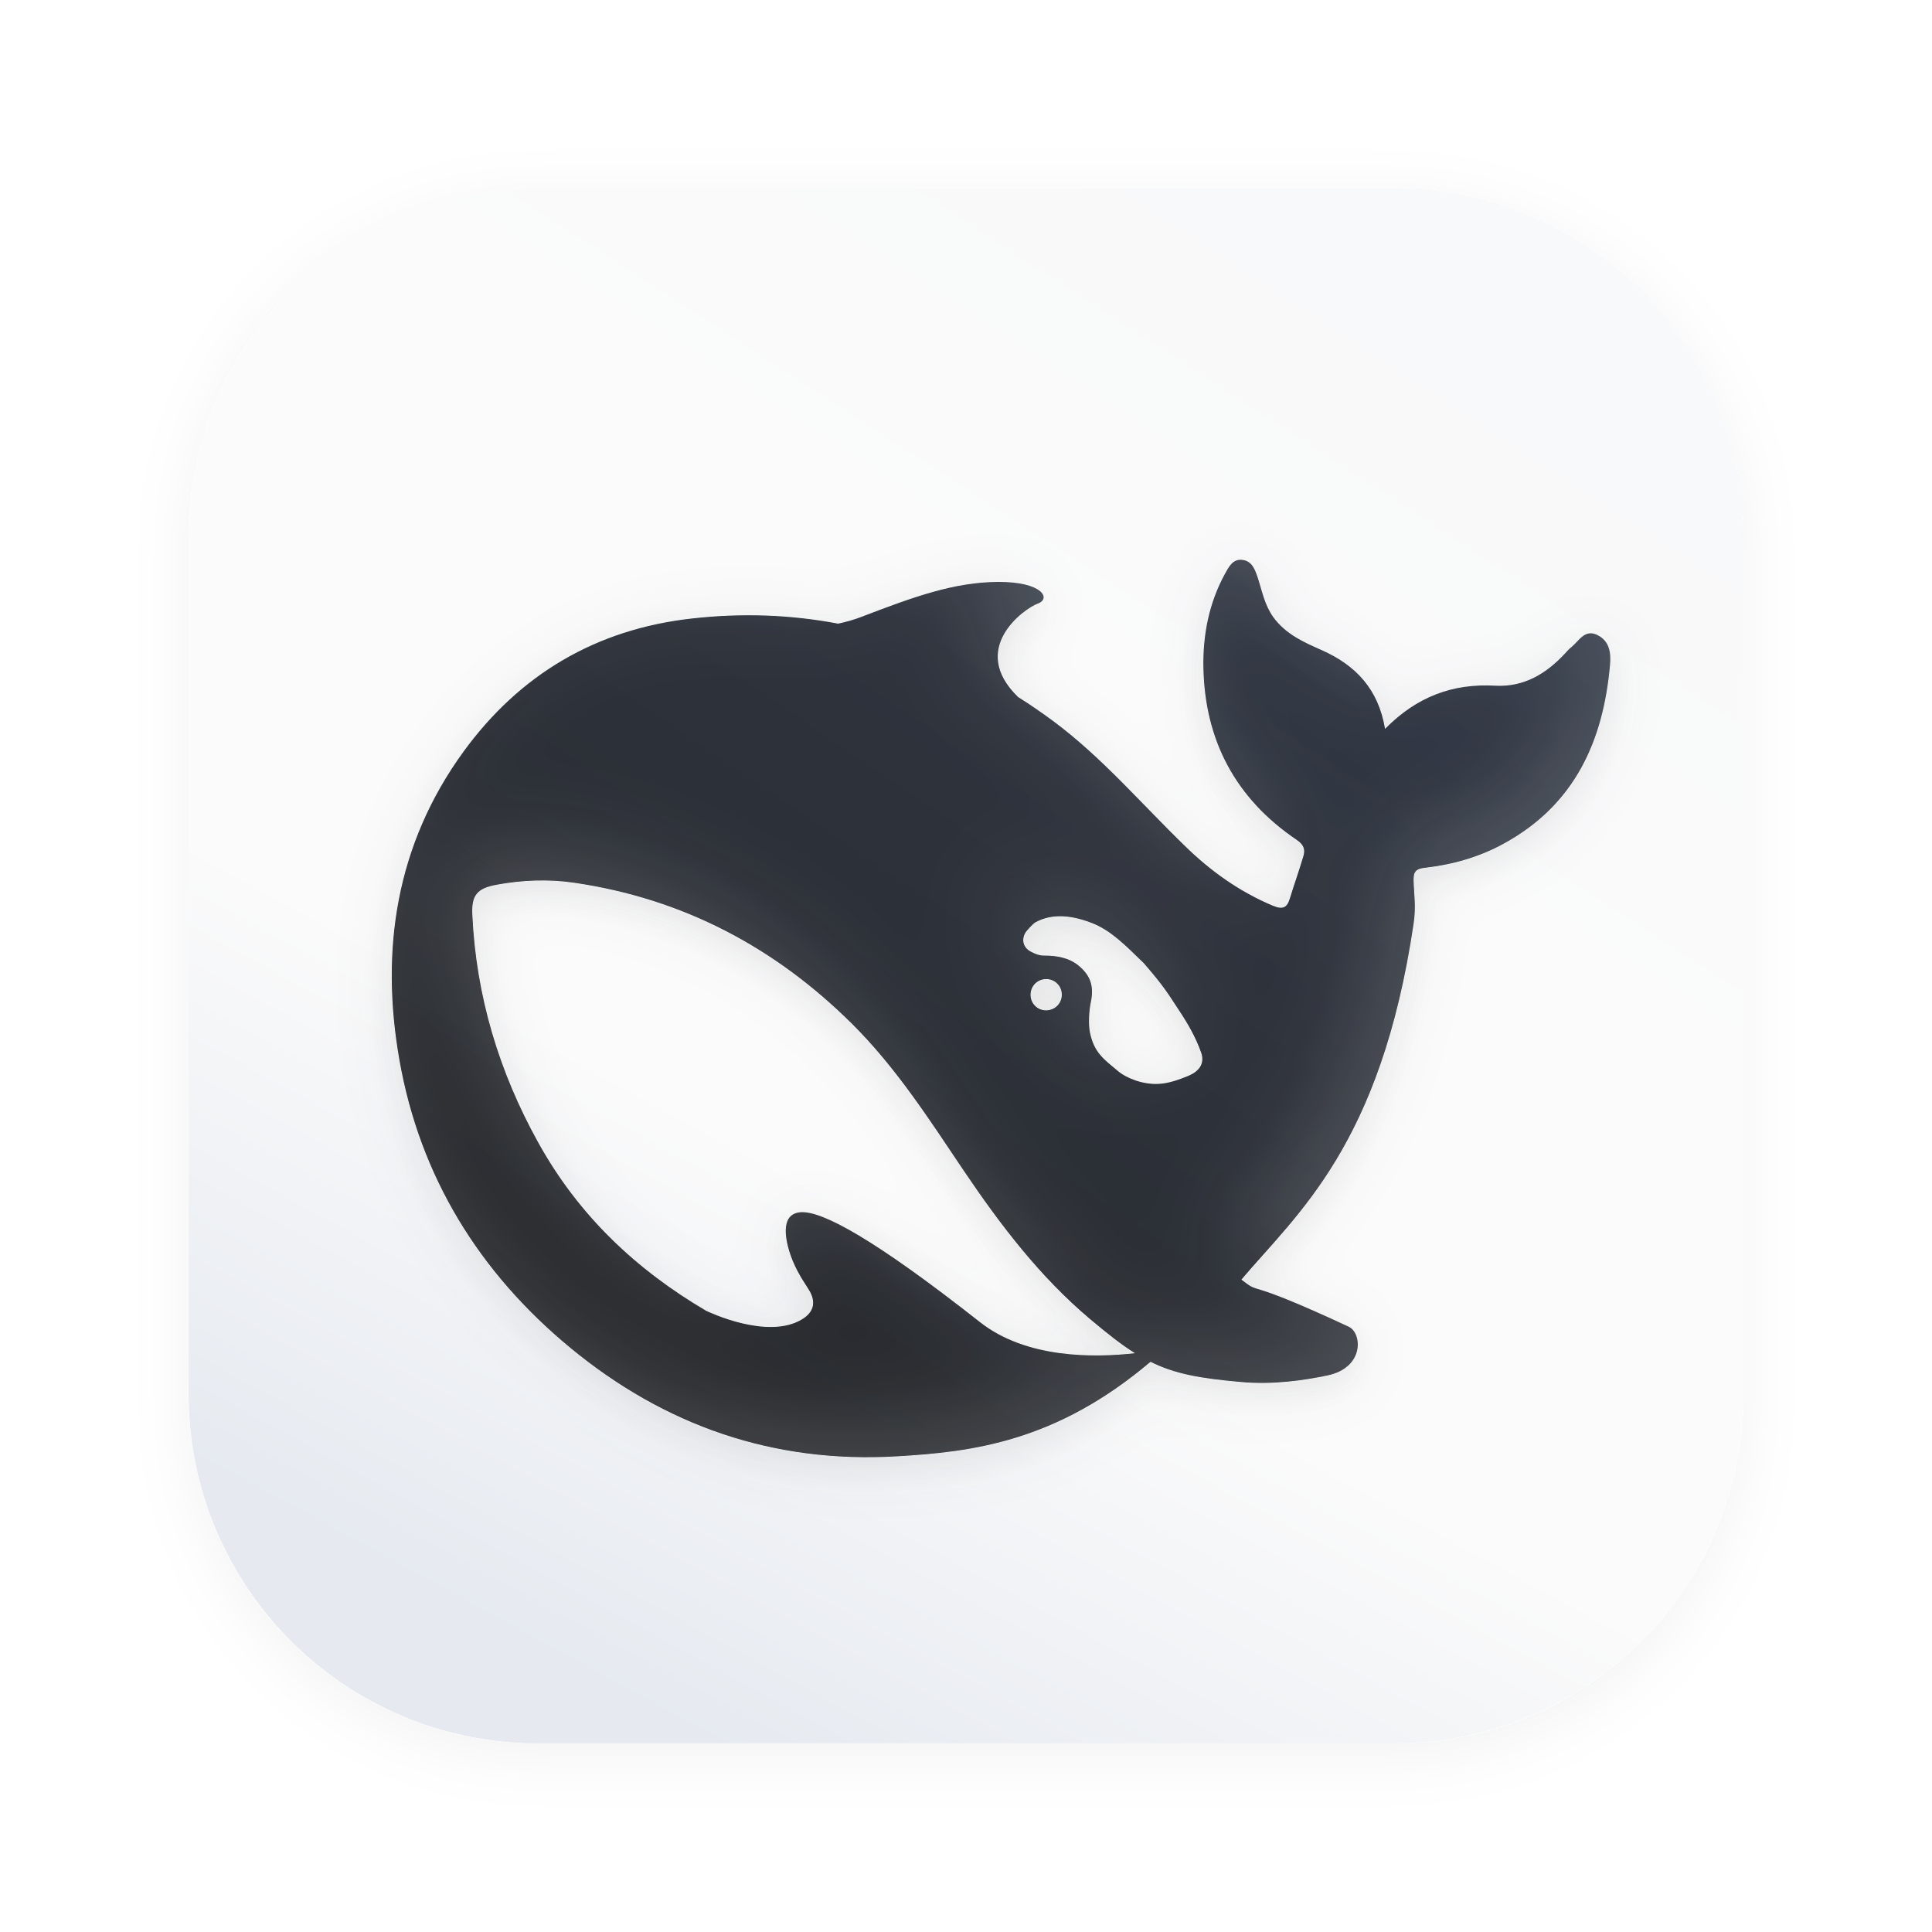
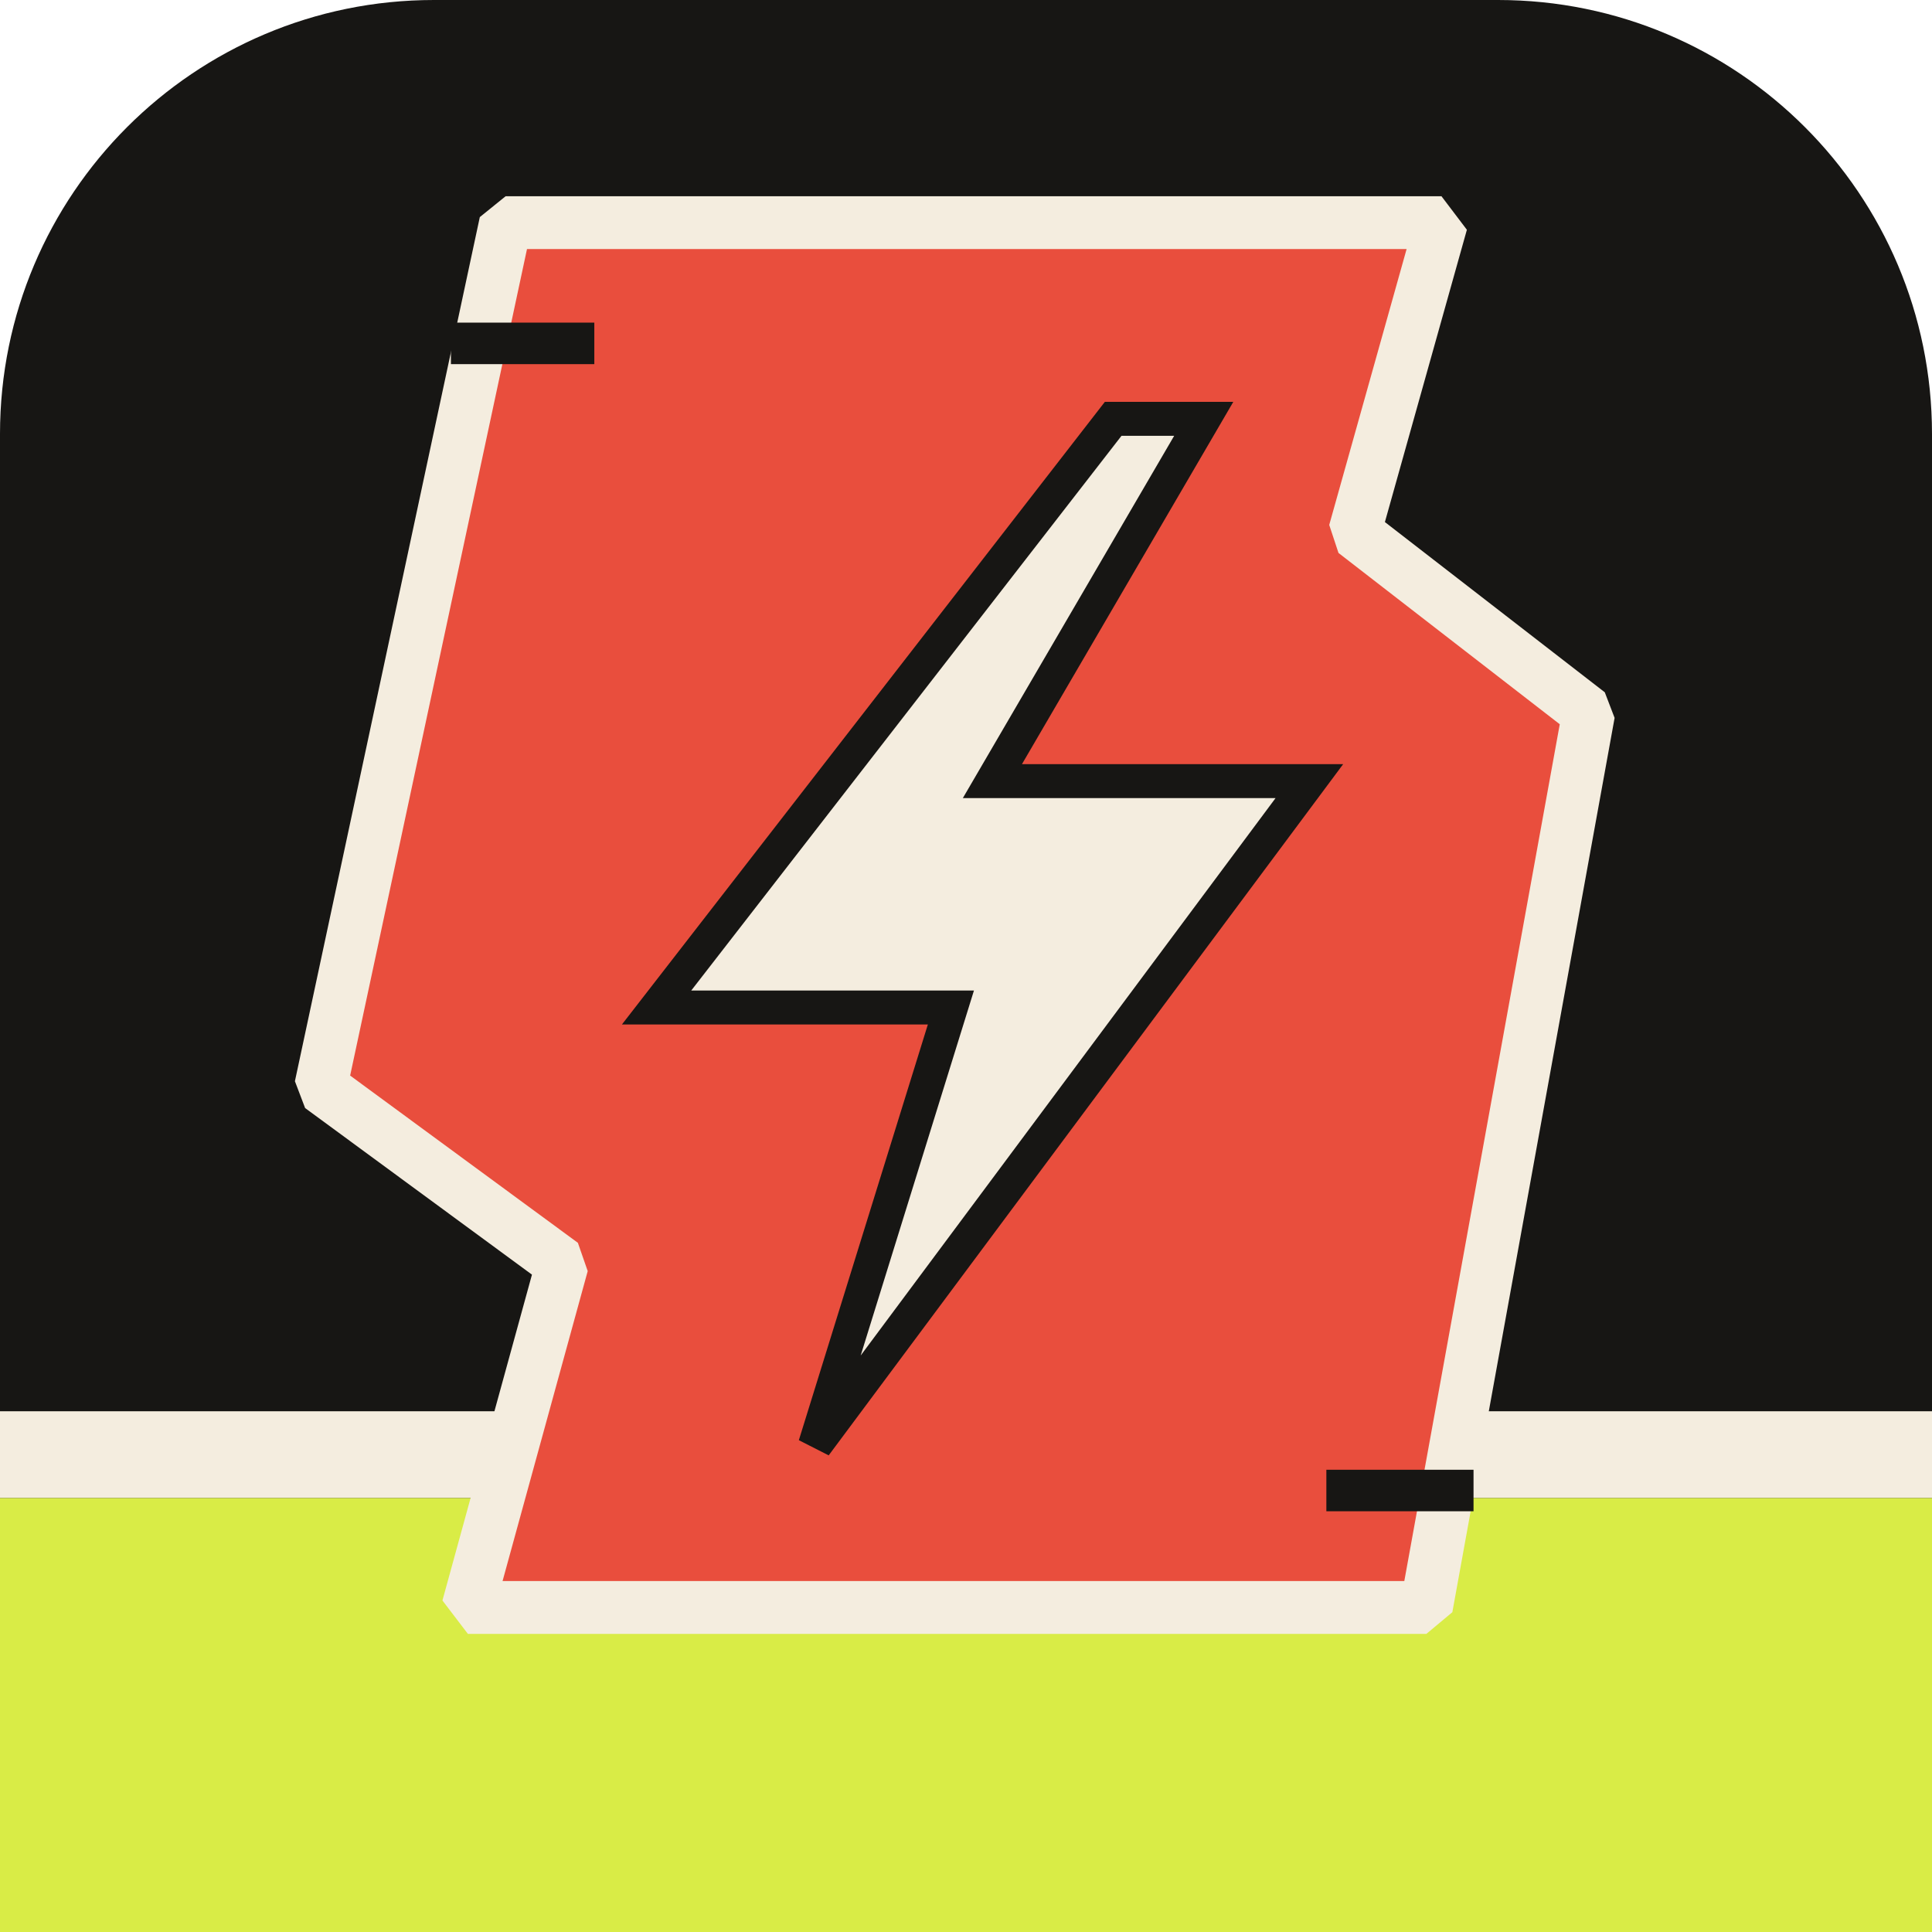
<svg xmlns="http://www.w3.org/2000/svg" width="1024" height="1024" viewBox="0 0 1024 1024" fill="none">
-   <g transform="translate(100 100) scale(0.8046875) translate(-40 -32)">
-     <g filter="url(#filter0_d_1637_371)">
-       <rect rx="230" width="1024" height="1024" transform="translate(40 32)" fill="#FBFBFB" />
-       <rect rx="230" width="1024" height="1024" transform="translate(40 32)" fill="url(#paint0_linear_1637_371)" fill-opacity="0.4" />
-       <rect rx="230" width="1024" height="1024" transform="translate(40 32)" fill="url(#paint1_linear_1637_371)" fill-opacity="0.8" />
-       <g filter="url(#filter1_ddi_1637_371)">
-         <path d="M968.002 326.025C959.5 321.85 955.842 329.804 950.865 333.835C949.162 335.143 947.722 336.834 946.283 338.393C933.859 351.673 919.336 360.407 900.376 359.363C872.649 357.804 848.963 366.525 828.035 387.759C823.586 361.583 808.812 345.951 786.313 335.936C774.536 330.729 762.64 325.51 754.401 314.186C748.645 306.112 747.074 297.127 744.195 288.274C742.36 282.936 740.538 277.465 734.385 276.554C727.718 275.51 725.103 281.112 722.476 285.803C712.006 304.95 707.952 326.039 708.349 347.405C709.26 395.463 729.54 433.742 769.823 460.962C774.404 464.094 775.579 467.212 774.14 471.771C771.394 481.153 768.119 490.257 765.241 499.639C763.406 505.624 760.66 506.933 754.256 504.329C732.154 495.08 713.049 481.417 696.175 464.874C667.524 437.138 641.633 406.536 609.325 382.566C601.733 376.964 594.154 371.758 586.298 366.802C553.33 334.773 590.616 308.464 599.251 305.333C608.282 302.082 602.393 290.877 573.214 291.009C544.048 291.141 517.364 300.906 483.353 313.935C478.389 315.891 473.147 317.318 467.786 318.494C436.917 312.64 404.873 311.332 371.377 315.111C308.332 322.141 257.975 351.964 220.953 402.876C176.471 464.081 166.014 533.624 178.835 606.153C192.302 682.594 231.291 745.887 291.194 795.372C353.328 846.68 424.876 871.813 506.498 866.99C556.076 864.122 611.279 857.489 673.532 804.74C689.23 812.55 705.708 815.681 733.052 818.02C754.111 819.976 774.391 816.976 790.076 813.726C814.674 808.519 812.971 785.726 804.072 781.564C731.995 747.962 747.826 761.638 733.435 750.565C770.06 707.198 825.263 662.139 846.85 516.156C848.553 504.567 847.114 497.273 846.85 487.892C846.718 482.157 848.025 479.95 854.574 479.303C872.623 477.215 890.156 472.273 906.238 463.42C952.938 437.892 971.765 395.965 976.215 345.7C976.875 338.01 976.083 330.069 967.976 326.039L968.002 326.025ZM561.067 778.432C491.222 723.477 457.343 705.374 443.347 706.154C430.263 706.933 432.626 721.918 435.505 731.682C438.515 741.315 442.436 747.962 447.929 756.418C451.718 762.021 454.346 770.345 444.14 776.609C421.641 790.549 382.533 771.918 380.698 771.006C335.174 744.182 297.109 708.757 270.293 660.316C244.389 613.698 229.35 563.685 226.868 510.302C226.208 497.406 230.01 492.847 242.831 490.508C259.704 487.376 277.106 486.729 293.98 489.2C365.264 499.625 425.959 531.523 476.844 582.052C505.878 610.831 527.861 645.213 550.491 678.815C574.561 714.492 600.452 748.49 633.42 776.358C645.066 786.122 654.348 793.548 663.247 799.019C636.431 802.018 591.698 802.666 561.08 778.445L561.067 778.432ZM594.55 562.905C594.55 557.171 599.132 552.625 604.888 552.625C606.195 552.625 607.371 552.876 608.414 553.273C609.853 553.801 611.16 554.581 612.203 555.744C614.038 557.567 615.081 560.17 615.081 562.905C615.081 568.64 610.5 573.185 604.743 573.185C598.987 573.185 594.537 568.627 594.537 562.905H594.55ZM698.539 616.301C691.871 619.037 685.19 621.375 678.787 621.64C668.845 622.155 657.992 618.125 652.103 613.17C642.953 605.479 636.404 601.185 633.658 587.773C632.483 582.039 633.13 573.185 634.186 568.111C636.536 557.171 633.922 550.141 626.212 543.759C619.927 538.553 611.952 537.112 603.185 537.112C599.911 537.112 596.914 535.685 594.682 534.509C591.025 532.686 588.015 528.127 590.893 522.525C591.804 520.701 596.254 516.275 597.297 515.495C609.206 508.716 622.937 510.936 635.625 516.01C647.403 520.833 656.288 529.686 669.109 542.186C682.193 557.289 684.543 561.465 692.003 572.789C697.892 581.642 703.252 590.759 706.909 601.185C709.128 607.699 706.249 613.038 698.539 616.288V616.301Z" fill="url(#paint2_linear_1637_371)" fill-opacity="0.9" />
-       </g>
+   <rect width="1024" height="1024" rx="230" fill="#171614" />
+   <path d="M0 748H1024V794H0Z" fill="#F4EDDF" />
+   <path d="M0 794H1024V1024H0Z" fill="#D9EC46" />
+   <g transform="translate(0 -14)">
+     <g id="tray-glyph">
+       <path d="M268 132H764L718 296L842 392L756 866H248L298 684L170 590L268 132Z" fill="#E94E3D" stroke="#F4EDDF" stroke-width="28" stroke-linejoin="bevel" />
+       <path d="M590 236L348 548H504L432 780L694 428H526L638 236H590Z" fill="#F4EDDF" stroke="#171614" stroke-width="18" stroke-linejoin="miter" />
+       <path d="M250 196L304 196M714 804L770 804" stroke="#171614" stroke-width="22" stroke-linecap="square" />
    </g>
  </g>
-   <defs>
-     <filter id="filter0_d_1637_371" x="-8" y="-16" width="1120" height="1120" filterUnits="userSpaceOnUse" color-interpolation-filters="sRGB">
-       <feFlood flood-opacity="0" result="BackgroundImageFix" />
-       <feColorMatrix in="SourceAlpha" type="matrix" values="0 0 0 0 0 0 0 0 0 0 0 0 0 0 0 0 0 0 127 0" result="hardAlpha" />
-       <feOffset dy="8" />
-       <feGaussianBlur stdDeviation="20" />
-       <feComposite in2="hardAlpha" operator="out" />
-       <feColorMatrix type="matrix" values="0 0 0 0 0 0 0 0 0 0 0 0 0 0 0 0 0 0 0.05 0" />
-       <feBlend mode="normal" in2="BackgroundImageFix" result="effect1_dropShadow_1637_371" />
-       <feBlend mode="normal" in="BackgroundImageFix" in2="effect1_dropShadow_1637_371" result="BackgroundImageFix" />
-       <feBlend mode="normal" in="SourceGraphic" in2="BackgroundImageFix" result="shape" />
-     </filter>
-     <filter id="filter1_ddi_1637_371" x="133.744" y="240.427" width="882.652" height="671.147" filterUnits="userSpaceOnUse" color-interpolation-filters="sRGB">
-       <feFlood flood-opacity="0" result="BackgroundImageFix" />
-       <feColorMatrix in="SourceAlpha" type="matrix" values="0 0 0 0 0 0 0 0 0 0 0 0 0 0 0 0 0 0 127 0" result="hardAlpha" />
-       <feOffset dy="4" />
-       <feGaussianBlur stdDeviation="20" />
-       <feComposite in2="hardAlpha" operator="out" />
-       <feColorMatrix type="matrix" values="0 0 0 0 0.176 0 0 0 0 0.192 0 0 0 0 0.231 0 0 0 0.08 0" />
-       <feBlend mode="normal" in2="BackgroundImageFix" result="effect1_dropShadow_1637_371" />
-       <feColorMatrix in="SourceAlpha" type="matrix" values="0 0 0 0 0 0 0 0 0 0 0 0 0 0 0 0 0 0 127 0" result="hardAlpha" />
-       <feOffset dy="8" />
-       <feGaussianBlur stdDeviation="8" />
-       <feComposite in2="hardAlpha" operator="out" />
-       <feColorMatrix type="matrix" values="0 0 0 0 0.173 0 0 0 0 0.188 0 0 0 0 0.224 0 0 0 0.04 0" />
-       <feBlend mode="normal" in2="effect1_dropShadow_1637_371" result="effect2_dropShadow_1637_371" />
-       <feBlend mode="normal" in="SourceGraphic" in2="BackgroundImageFix" result="shape" />
-       <feColorMatrix in="SourceAlpha" type="matrix" values="0 0 0 0 0 0 0 0 0 0 0 0 0 0 0 0 0 0 127 0" result="hardAlpha" />
-       <feOffset dx="-16" dy="-20" />
-       <feGaussianBlur stdDeviation="30" />
-       <feComposite in2="hardAlpha" operator="arithmetic" k2="-1" k3="1" />
-       <feColorMatrix type="matrix" values="0 0 0 0 1 0 0 0 0 1 0 0 0 0 1 0 0 0 0.15 0" />
-       <feBlend mode="normal" in2="shape" result="effect3_innerShadow_1637_371" />
-       <feBlend mode="normal" in="effect3_innerShadow_1637_371" in2="effect2_dropShadow_1637_371" result="effect3_innerShadow_1637_371" />
-     </filter>
-     <linearGradient id="paint0_linear_1637_371" x1="973.58" y1="1.59609e-05" x2="378.123" y2="917.86" gradientUnits="userSpaceOnUse">
-       <stop offset="0.142" stop-color="#D4DBE9" />
-       <stop offset="0.486" stop-color="#FBFBFB" />
-     </linearGradient>
-     <linearGradient id="paint1_linear_1637_371" x1="603.371" y1="445.063" x2="239.356" y2="1111.41" gradientUnits="userSpaceOnUse">
-       <stop offset="0.363" stop-color="#FBFBFB" />
-       <stop offset="0.83" stop-color="#E1E6EE" />
-     </linearGradient>
-     <linearGradient id="paint2_linear_1637_371" x1="849.855" y1="39.085" x2="331.636" y2="802.645" gradientUnits="userSpaceOnUse">
-       <stop offset="0.086" stop-color="#1C2434" />
-       <stop offset="1" stop-color="#0F1115" />
-     </linearGradient>
-   </defs>
</svg>
